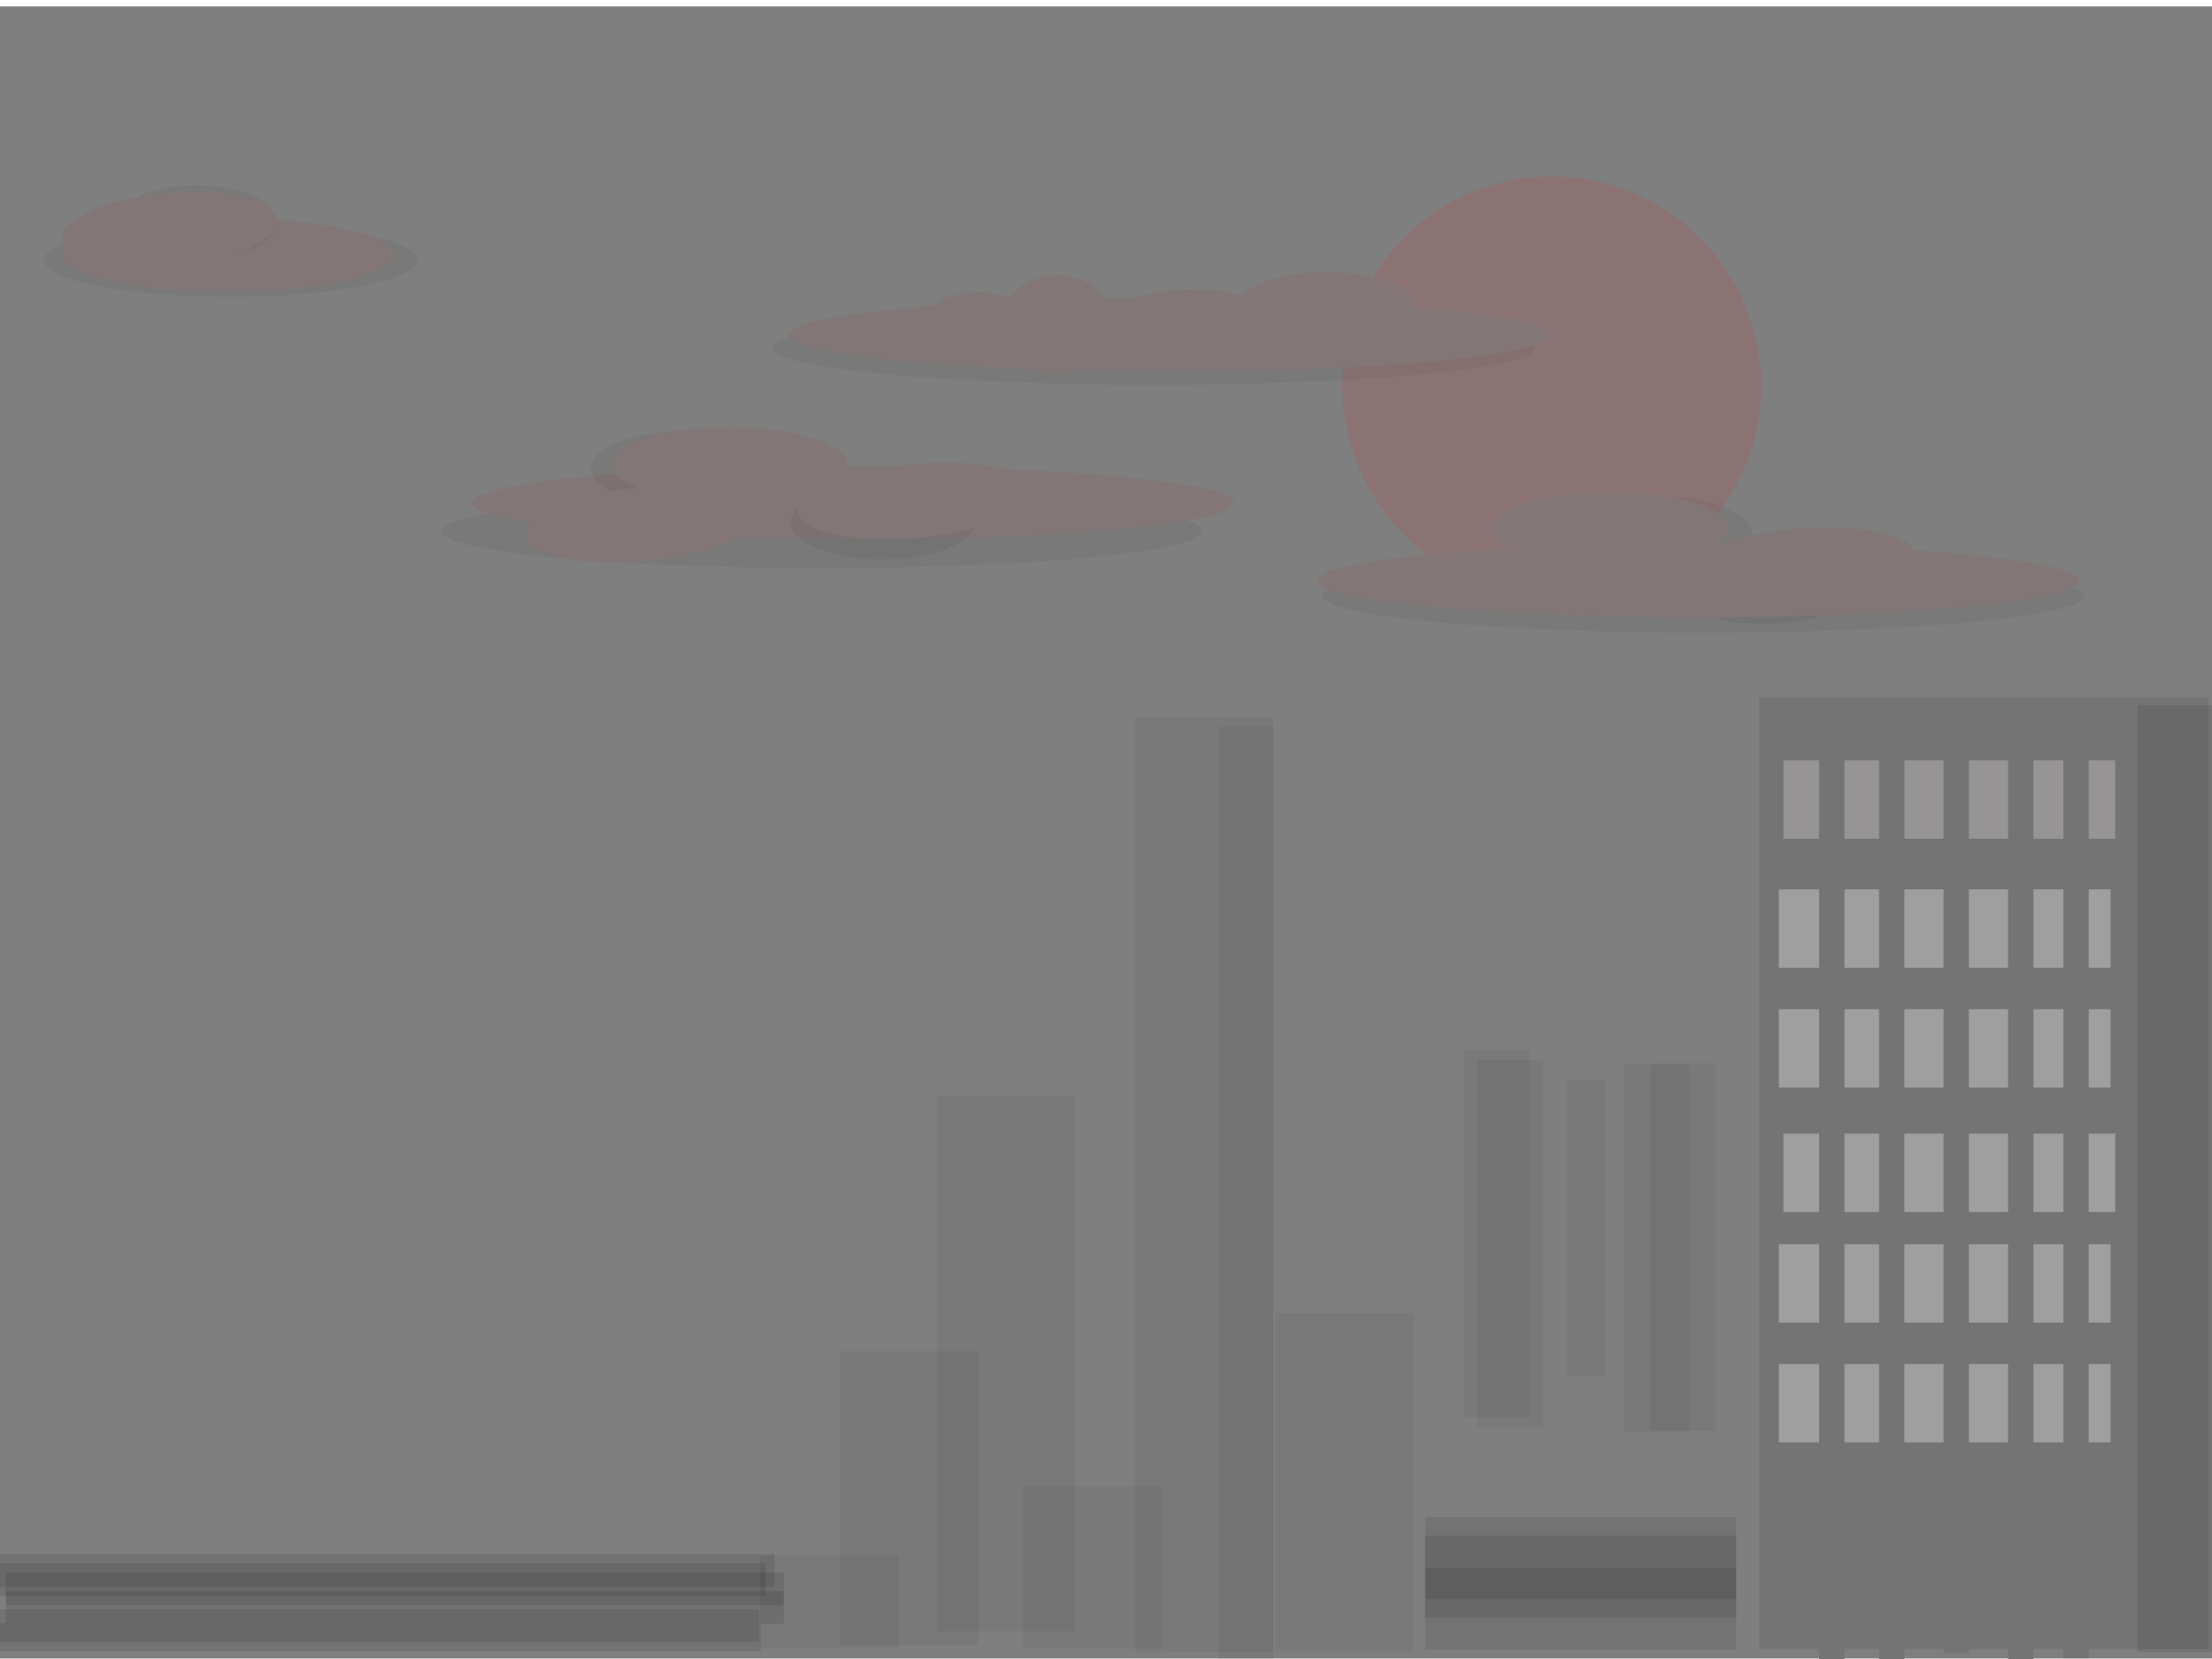
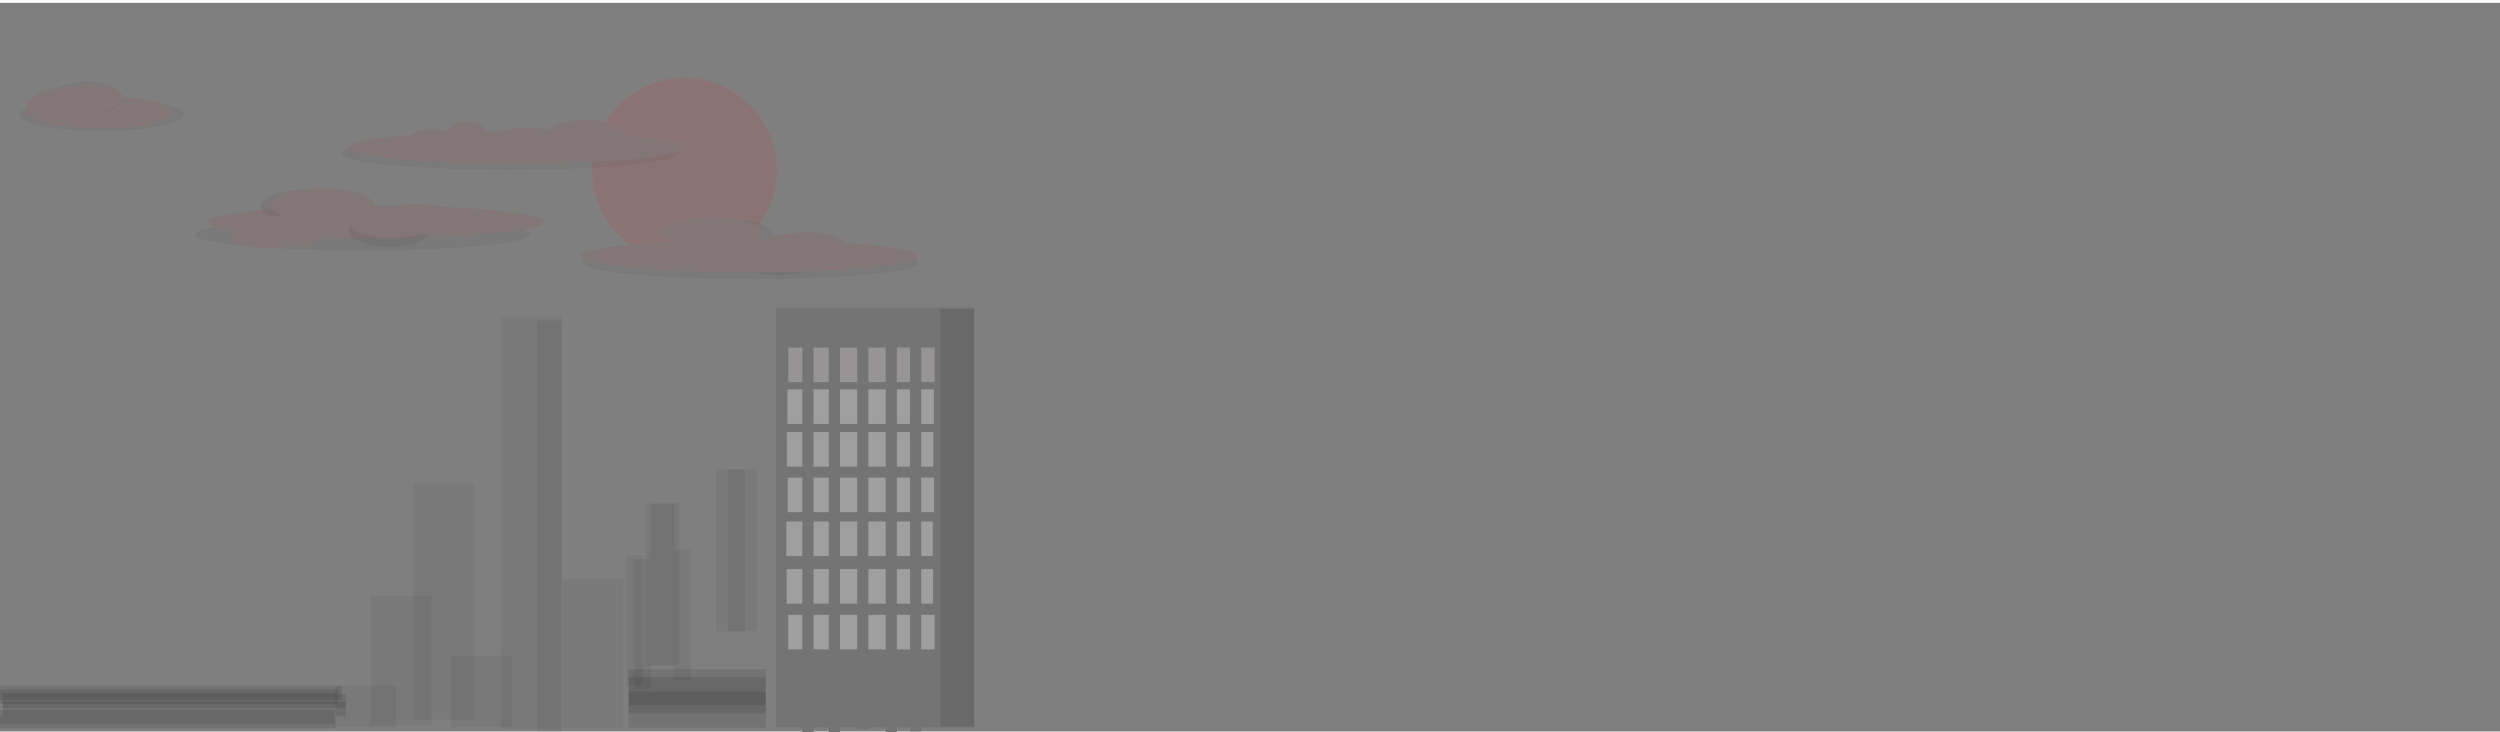
- <svg xmlns="http://www.w3.org/2000/svg" width="640" height="480">
+ <svg xmlns="http://www.w3.org/2000/svg" width="1640" height="480">
  <g>
-     <rect fill="#000000" stroke-width="0" stroke-dasharray="null" stroke-linejoin="null" stroke-linecap="null" x="-1.074" y="1.85" width="641.378" height="478" id="svg_13" opacity="0.5" stroke="#000000" />
+     <rect stroke="#000000" fill="#000000" stroke-width="0" stroke-dasharray="null" stroke-linejoin="null" stroke-linecap="null" x="-1.074" y="1.85" width="1644.045" height="478" id="svg_13" opacity="0.5" />
    <rect stroke="#000000" fill="#757474" stroke-width="0" stroke-dasharray="null" stroke-linejoin="null" stroke-linecap="null" x="509" y="201.778" width="130" height="275.333" id="svg_24" />
    <rect stroke="#000000" fill="#000000" stroke-width="0" stroke-dasharray="null" stroke-linejoin="null" stroke-linecap="null" opacity="0.1" x="412.333" y="453.667" width="90" height="23.667" id="svg_25" />
    <rect fill="#000000" stroke-width="0" stroke-dasharray="null" stroke-linejoin="null" stroke-linecap="null" opacity="0.05" x="220" y="450" width="40" height="27" id="svg_27" stroke="#000000" />
    <rect fill="#000000" stroke-width="0" stroke-dasharray="null" stroke-linejoin="null" stroke-linecap="null" opacity="0.05" x="243" y="391" width="40" height="85" id="svg_29" stroke="#000000" />
    <rect fill="#000000" stroke-width="0" stroke-dasharray="null" stroke-linejoin="null" stroke-linecap="null" opacity="0.05" x="271" y="317" width="40" height="155" id="svg_30" stroke="#000000" />
    <rect fill="#000000" stroke-width="0" stroke-dasharray="null" stroke-linejoin="null" stroke-linecap="null" opacity="0.05" x="296" y="430" width="40" height="47" id="svg_31" stroke="#000000" />
    <rect fill="#000000" stroke-width="0" stroke-dasharray="null" stroke-linejoin="null" stroke-linecap="null" opacity="0.05" x="328.444" y="207.63" width="40" height="270.358" id="svg_32" stroke="#000000" />
    <rect stroke="#000000" fill="#000000" stroke-width="0" stroke-dasharray="null" stroke-linejoin="null" stroke-linecap="null" opacity="0.05" x="369.007" y="379.921" width="40" height="97.914" id="svg_33" />
    <ellipse fill="#000000" stroke-width="0" stroke-dasharray="null" stroke-linejoin="null" stroke-linecap="null" opacity="0.05" cx="237.784" cy="153.718" id="svg_35" rx="110.222" ry="10.667" stroke="#000000" />
    <ellipse fill="#827676" stroke-width="0" stroke-dasharray="null" stroke-linejoin="null" stroke-linecap="null" cx="246.783" cy="145.493" rx="110.222" ry="10.667" stroke="#000000" id="svg_36" />
    <ellipse fill="#000000" stroke-width="0" stroke-dasharray="null" stroke-linejoin="null" stroke-linecap="null" opacity="0.05" cx="197.692" cy="135.432" rx="26.667" ry="10.667" id="svg_37" stroke="#000000" />
    <ellipse fill="#827676" stroke-width="0" stroke-dasharray="null" stroke-linejoin="null" stroke-linecap="null" cx="210.963" cy="134.233" rx="34.217" ry="10.667" id="svg_38" stroke="#000000" />
    <ellipse fill="#000000" stroke-width="0" stroke-dasharray="null" stroke-linejoin="null" stroke-linecap="null" opacity="0.05" cx="255.381" cy="151.176" rx="26.667" ry="10.667" stroke="#000000" id="svg_39" />
    <ellipse fill="#827676" stroke-width="0" stroke-dasharray="null" stroke-linejoin="null" stroke-linecap="null" cx="264.94" cy="144.93" rx="34.217" ry="10.667" stroke="#000000" id="svg_40" transform="rotate(174.6416 264.9402,144.9299) " />
    <ellipse fill="#000000" stroke-width="0" stroke-dasharray="null" stroke-linejoin="null" stroke-linecap="null" opacity="0.05" cx="66.719" cy="75.232" rx="54.063" ry="10.667" id="svg_41" stroke="#000000" />
    <ellipse fill="#827676" stroke-width="0" stroke-dasharray="null" stroke-linejoin="null" stroke-linecap="null" cx="66.008" cy="73.763" rx="47.729" ry="10.667" id="svg_42" stroke="#000000" />
    <ellipse fill="#000000" stroke-width="0" stroke-dasharray="null" stroke-linejoin="null" stroke-linecap="null" opacity="0.05" cx="56.923" cy="64.192" rx="23.289" ry="10.667" id="svg_44" stroke="#000000" />
    <ellipse fill="#827676" stroke-width="0" stroke-dasharray="null" stroke-linejoin="null" stroke-linecap="null" cx="49.053" cy="66.454" rx="31.314" ry="10.667" transform="rotate(174.6416 49.05254,66.45446) " id="svg_43" stroke="#000000" />
    <ellipse fill="#827676" stroke-width="0" stroke-dasharray="null" stroke-linejoin="null" stroke-linecap="null" cx="186.12" cy="151.686" rx="34.217" ry="10.667" stroke="#000000" transform="rotate(174.6416 186.1201,151.6859) " id="svg_45" />
    <circle stroke="#000000" id="svg_7" fill="#ff0000" stroke-width="0" stroke-dasharray="null" stroke-linejoin="null" stroke-linecap="null" opacity="0.1" cx="449" cy="111.667" r="60.618" />
    <rect stroke="#000000" id="svg_8" fill="#000000" stroke-width="0" stroke-dasharray="null" stroke-linejoin="null" stroke-linecap="null" opacity="0.05" x="477.444" y="307.63" width="19" height="106.358" />
-     <rect id="svg_9" stroke="#000000" fill="#000000" stroke-width="0" stroke-dasharray="null" stroke-linejoin="null" stroke-linecap="null" opacity="0.05" x="427.444" y="306.63" width="19" height="106.358" />
-     <rect stroke="#000000" id="svg_10" fill="#000000" stroke-width="0" stroke-dasharray="null" stroke-linejoin="null" stroke-linecap="null" opacity="0.05" x="453.444" y="312.63" width="11" height="85.358" />
+     <rect id="svg_9" stroke="#000000" fill="#000000" stroke-width="0" stroke-dasharray="null" stroke-linejoin="null" stroke-linecap="null" opacity="0.05" x="426.694" y="329.88" width="19" height="106.358" />
+     <rect stroke="#000000" id="svg_10" fill="#000000" stroke-width="0" stroke-dasharray="null" stroke-linejoin="null" stroke-linecap="null" opacity="0.05" x="410.694" y="364.38" width="11" height="85.358" />
    <rect id="svg_11" stroke="#000000" fill="#000000" stroke-width="0" stroke-dasharray="null" stroke-linejoin="null" stroke-linecap="null" opacity="0.05" x="469.778" y="307.963" width="19" height="106.358" />
-     <rect id="svg_12" stroke="#000000" fill="#000000" stroke-width="0" stroke-dasharray="null" stroke-linejoin="null" stroke-linecap="null" opacity="0.05" x="423.444" y="303.63" width="19" height="106.358" />
+     <rect id="svg_12" stroke="#000000" fill="#000000" stroke-width="0" stroke-dasharray="null" stroke-linejoin="null" stroke-linecap="null" opacity="0.05" x="423.444" y="330.63" width="19" height="106.358" />
    <ellipse id="svg_14" fill="#000000" stroke-width="0" stroke-dasharray="null" stroke-linejoin="null" stroke-linecap="null" opacity="0.05" cx="492.83" cy="172.421" rx="110.222" ry="10.667" stroke="#000000" />
    <ellipse id="svg_15" fill="#000000" stroke-width="0" stroke-dasharray="null" stroke-linejoin="null" stroke-linecap="null" opacity="0.05" cx="480.301" cy="154.323" rx="26.667" ry="10.667" stroke="#000000" />
    <ellipse id="svg_16" fill="#827676" stroke-width="0" stroke-dasharray="null" stroke-linejoin="null" stroke-linecap="null" cx="466.009" cy="152.936" rx="34.217" ry="10.667" stroke="#000000" />
    <ellipse id="svg_17" fill="#000000" stroke-width="0" stroke-dasharray="null" stroke-linejoin="null" stroke-linecap="null" opacity="0.05" cx="510.428" cy="169.879" rx="26.667" ry="10.667" stroke="#000000" />
    <ellipse id="svg_18" fill="#827676" stroke-width="0" stroke-dasharray="null" stroke-linejoin="null" stroke-linecap="null" cx="519.987" cy="163.633" rx="34.217" ry="10.667" stroke="#000000" transform="rotate(174.6416 519.9871,163.633) " />
    <ellipse id="svg_19" fill="#827676" stroke-width="0" stroke-dasharray="null" stroke-linejoin="null" stroke-linecap="null" cx="491.283" cy="167.993" rx="110.222" ry="10.667" stroke="#000000" />
    <ellipse stroke="#000000" id="svg_23" fill="#827676" stroke-width="0" stroke-dasharray="null" stroke-linejoin="null" stroke-linecap="null" cx="383.74" cy="89.344" rx="26.217" ry="10.667" />
    <ellipse id="svg_28" fill="#000000" stroke-width="0" stroke-dasharray="null" stroke-linejoin="null" stroke-linecap="null" opacity="0.05" cx="333.784" cy="100.718" rx="110.222" ry="10.667" stroke="#000000" />
    <ellipse id="svg_20" fill="#827676" stroke-width="0" stroke-dasharray="null" stroke-linejoin="null" stroke-linecap="null" cx="338.395" cy="96.882" rx="110.222" ry="10.667" stroke="#000000" />
    <ellipse stroke="#000000" id="svg_34" fill="#827676" stroke-width="0" stroke-dasharray="null" stroke-linejoin="null" stroke-linecap="null" cx="305.963" cy="93.733" rx="16.217" ry="14.167" />
    <ellipse id="svg_46" stroke="#000000" fill="#827676" stroke-width="0" stroke-dasharray="null" stroke-linejoin="null" stroke-linecap="null" cx="345.074" cy="94.344" rx="26.217" ry="10.667" />
    <ellipse stroke="#000000" id="svg_47" fill="#827676" stroke-width="0" stroke-dasharray="null" stroke-linejoin="null" stroke-linecap="null" cx="282.851" cy="94.233" rx="15.773" ry="9.778" />
    <rect stroke="#000000" id="svg_48" fill="#000000" stroke-width="0" stroke-dasharray="null" stroke-linejoin="null" stroke-linecap="null" opacity="0.05" x="352.444" y="210.296" width="16" height="270.358" />
    <rect id="svg_49" stroke="#000000" fill="#000000" stroke-width="0" stroke-dasharray="null" stroke-linejoin="null" stroke-linecap="null" opacity="0.1" x="412.333" y="444.333" width="90" height="23.667" />
    <rect id="svg_50" stroke="#000000" fill="#000000" stroke-width="0" stroke-dasharray="null" stroke-linejoin="null" stroke-linecap="null" opacity="0.1" x="412.333" y="439" width="90" height="23.667" />
    <rect stroke="#000000" id="svg_51" fill="#000000" stroke-width="0" stroke-dasharray="null" stroke-linejoin="null" stroke-linecap="null" opacity="0.1" x="-5.444" y="465.667" width="225.111" height="9.444" />
    <rect id="svg_52" stroke="#000000" fill="#000000" stroke-width="0" stroke-dasharray="null" stroke-linejoin="null" stroke-linecap="null" opacity="0.1" x="1.667" y="460.333" width="225.111" height="9.444" />
    <rect id="svg_53" stroke="#000000" fill="#000000" stroke-width="0" stroke-dasharray="null" stroke-linejoin="null" stroke-linecap="null" opacity="0.1" x="1.667" y="455" width="225.111" height="9.444" />
    <rect id="svg_54" stroke="#000000" fill="#000000" stroke-width="0" stroke-dasharray="null" stroke-linejoin="null" stroke-linecap="null" opacity="0.1" x="-3.667" y="452.333" width="225.111" height="9.444" />
    <rect id="svg_55" stroke="#000000" fill="#000000" stroke-width="0" stroke-dasharray="null" stroke-linejoin="null" stroke-linecap="null" opacity="0.1" x="-1" y="449.667" width="225.111" height="9.444" />
    <rect stroke="#000000" id="svg_56" fill="#000000" stroke-width="0" stroke-dasharray="null" stroke-linejoin="null" stroke-linecap="null" opacity="0.1" x="-5" y="469.667" width="225.111" height="8.111" />
-     <rect stroke="#000000" fill="#000000" stroke-width="0" stroke-dasharray="null" stroke-linejoin="null" stroke-linecap="null" opacity="0.1" x="618.444" y="204" width="22" height="274" id="svg_22" />
-     <rect id="svg_68" height="22.667" width="96" y="220" x="516" stroke-linecap="null" stroke-linejoin="null" stroke-dasharray="null" stroke-width="0" stroke="#000000" fill="#969494" />
-     <rect id="svg_69" height="22.667" width="96" y="257.333" x="514.667" stroke-linecap="null" stroke-linejoin="null" stroke-dasharray="null" stroke-width="0" stroke="#000000" fill="#a09f9f" />
-     <rect id="svg_70" height="22.667" width="96" y="292" x="514.667" stroke-linecap="null" stroke-linejoin="null" stroke-dasharray="null" stroke-width="0" stroke="#000000" fill="#a09f9f" />
-     <rect id="svg_71" height="22.667" width="96" y="328" x="516" stroke-linecap="null" stroke-linejoin="null" stroke-dasharray="null" stroke-width="0" stroke="#000000" fill="#a09f9f" />
-     <rect id="svg_72" height="22.667" width="96" y="360" x="514.667" stroke-linecap="null" stroke-linejoin="null" stroke-dasharray="null" stroke-width="0" stroke="#000000" fill="#a09f9f" />
-     <rect id="svg_73" height="22.667" width="96" y="394.667" x="514.667" stroke-linecap="null" stroke-linejoin="null" stroke-dasharray="null" stroke-width="0" stroke="#000000" fill="#a09f9f" />
+     <rect stroke="#000000" fill="#000000" stroke-width="0" stroke-dasharray="null" stroke-linejoin="null" stroke-linecap="null" opacity="0.1" x="617.111" y="202.667" width="22" height="274" id="svg_22" />
+     <rect id="svg_68" height="22.667" width="96" y="228" x="517.125" stroke-linecap="null" stroke-linejoin="null" stroke-dasharray="null" stroke-width="0" stroke="#000000" fill="#969494" />
+     <rect id="svg_69" height="22.667" width="96" y="255.438" x="516.562" stroke-linecap="null" stroke-linejoin="null" stroke-dasharray="null" stroke-width="0" stroke="#000000" fill="#a09f9f" />
+     <rect id="svg_70" height="22.667" width="96" y="283.438" x="516.208" stroke-linecap="null" stroke-linejoin="null" stroke-dasharray="null" stroke-width="0" stroke="#000000" fill="#a09f9f" />
+     <rect id="svg_71" height="22.667" width="96" y="313.333" x="516.771" stroke-linecap="null" stroke-linejoin="null" stroke-dasharray="null" stroke-width="0" stroke="#000000" fill="#a09f9f" />
+     <rect id="svg_72" height="22.667" width="96" y="342.104" x="515.854" stroke-linecap="null" stroke-linejoin="null" stroke-dasharray="null" stroke-width="0" stroke="#000000" fill="#a09f9f" />
+     <rect id="svg_73" height="22.667" width="96" y="373.333" x="516.083" stroke-linecap="null" stroke-linejoin="null" stroke-dasharray="null" stroke-width="0" stroke="#000000" fill="#a09f9f" />
+     <rect height="22.667" width="96" y="403.333" x="517.083" stroke-linecap="null" stroke-linejoin="null" stroke-dasharray="null" stroke-width="0" stroke="#000000" fill="#a09f9f" id="svg_1" />
    <rect stroke="#000000" id="svg_74" fill="#757474" stroke-width="0" stroke-dasharray="null" stroke-linejoin="null" stroke-linecap="null" x="526.333" y="205.778" width="7.333" height="275.333" />
    <rect id="svg_75" stroke="#000000" fill="#757474" stroke-width="0" stroke-dasharray="null" stroke-linejoin="null" stroke-linecap="null" x="543.667" y="211.111" width="7.333" height="275.333" />
    <rect id="svg_76" stroke="#000000" fill="#757474" stroke-width="0" stroke-dasharray="null" stroke-linejoin="null" stroke-linecap="null" x="562.333" y="203.111" width="7.333" height="275.333" />
    <rect id="svg_77" stroke="#000000" fill="#757474" stroke-width="0" stroke-dasharray="null" stroke-linejoin="null" stroke-linecap="null" x="581" y="209.778" width="7.333" height="275.333" />
    <rect id="svg_78" stroke="#000000" fill="#757474" stroke-width="0" stroke-dasharray="null" stroke-linejoin="null" stroke-linecap="null" x="597" y="204.444" width="7.333" height="275.333" />
+     <rect stroke="#000000" fill="#000000" stroke-width="0" stroke-dasharray="null" stroke-linejoin="null" stroke-linecap="null" opacity="0.05" x="442.194" y="360.63" width="11" height="85.358" id="svg_2" />
+     <rect stroke="#000000" fill="#000000" stroke-width="0" stroke-dasharray="null" stroke-linejoin="null" stroke-linecap="null" opacity="0.05" x="415.944" y="366.63" width="11" height="85.358" id="svg_3" />
  </g>
</svg>
